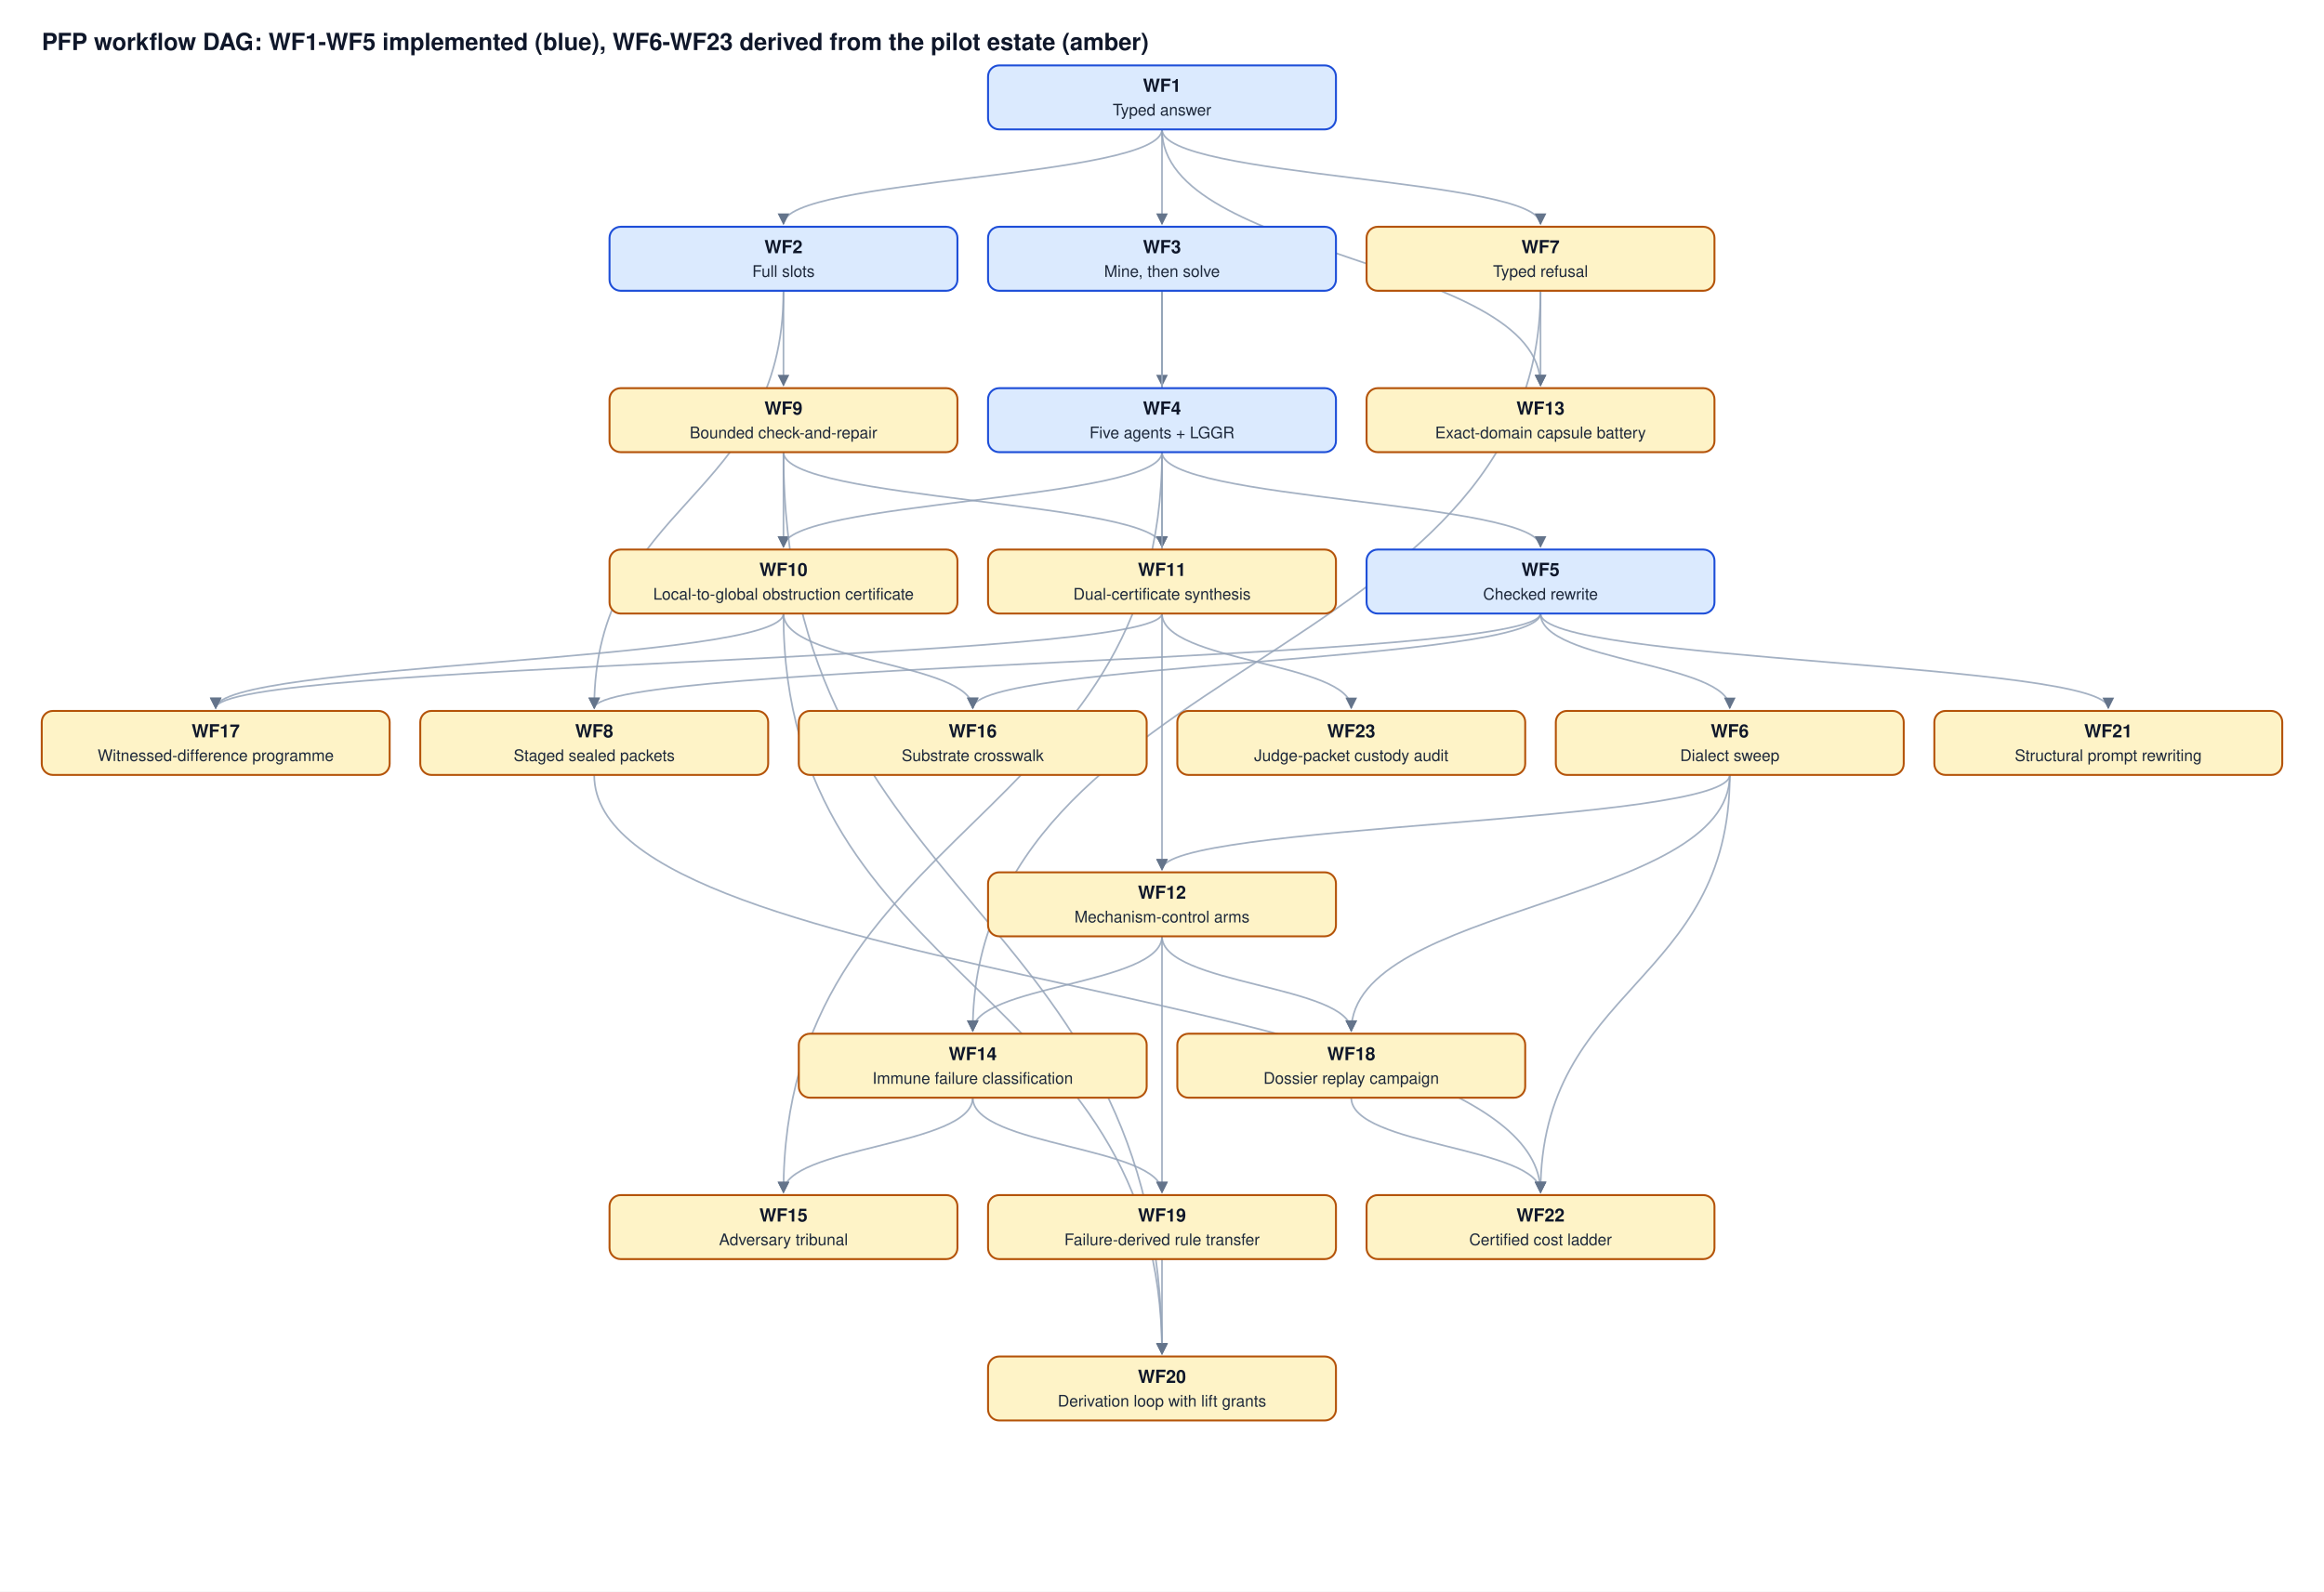
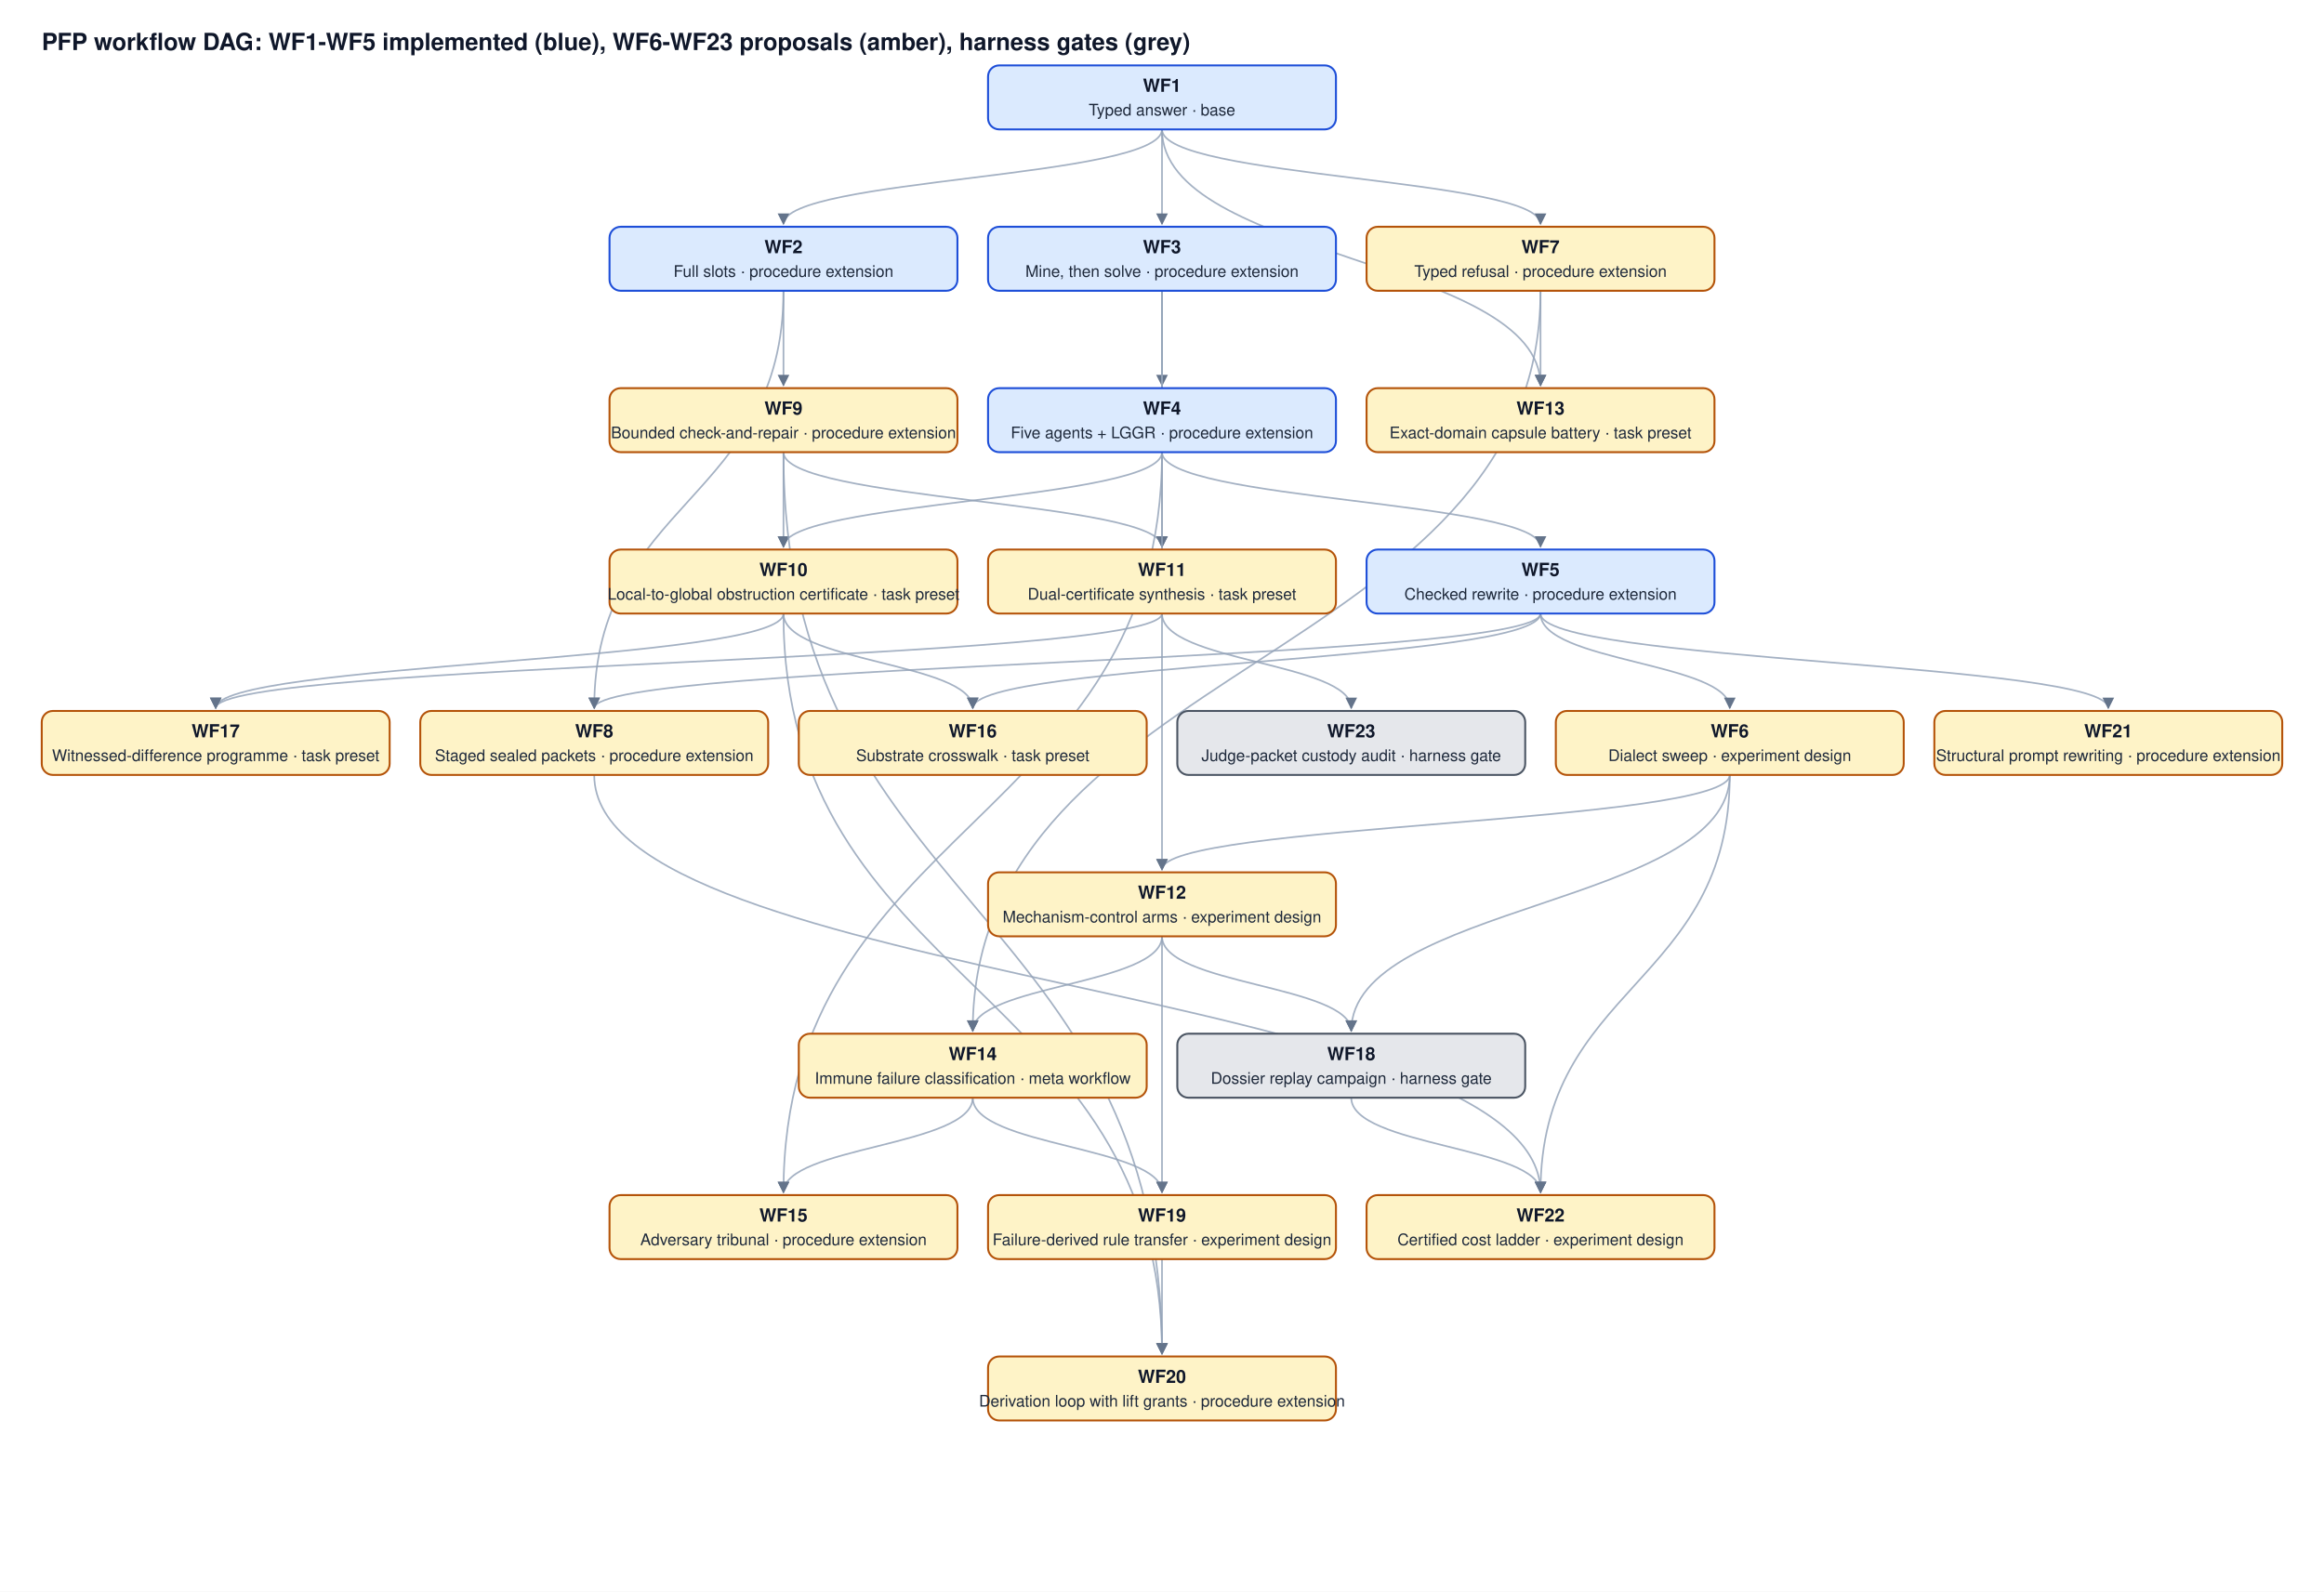
<svg xmlns="http://www.w3.org/2000/svg" viewBox="0 0 1670 1144" width="1670" height="1144" font-family="Segoe UI, Helvetica, Arial, sans-serif">
  <defs>
    <marker id="a" viewBox="0 0 10 10" refX="9" refY="5" markerWidth="7" markerHeight="7" orient="auto-start-reverse">
      <path d="M0,0L10,5L0,10z" fill="#64748b" />
    </marker>
  </defs>
  <rect width="100%" height="100%" fill="#ffffff" />
-   <text x="30" y="36" font-size="17" font-weight="600" fill="#0f172a">PFP workflow DAG: WF1-WF5 implemented (blue), WF6-WF23 derived from the pilot estate (amber)</text>
+   <text x="30" y="36" font-size="17" font-weight="600" fill="#0f172a">PFP workflow DAG: WF1-WF5 implemented (blue), WF6-WF23 proposals (amber), harness gates (grey)</text>
  <path d="M835.0,93.0 C835.0,128.0 563.0,128.0 563.0,161.0" fill="none" stroke="#94a3b8" stroke-width="1.2" stroke-opacity="0.85" marker-end="url(#a)" />
  <path d="M835.0,93.0 C835.0,128.0 835.0,128.0 835.0,161.0" fill="none" stroke="#94a3b8" stroke-width="1.2" stroke-opacity="0.85" marker-end="url(#a)" />
  <path d="M835.0,209.0 C835.0,244.0 835.0,244.0 835.0,277.0" fill="none" stroke="#94a3b8" stroke-width="1.2" stroke-opacity="0.85" marker-end="url(#a)" />
  <path d="M835.0,325.0 C835.0,360.0 1107.0,360.0 1107.0,393.0" fill="none" stroke="#94a3b8" stroke-width="1.2" stroke-opacity="0.85" marker-end="url(#a)" />
  <path d="M1107.0,441.0 C1107.0,476.0 1243.0,476.0 1243.0,509.0" fill="none" stroke="#94a3b8" stroke-width="1.2" stroke-opacity="0.85" marker-end="url(#a)" />
  <path d="M835.0,93.0 C835.0,128.0 1107.0,128.0 1107.0,161.0" fill="none" stroke="#94a3b8" stroke-width="1.2" stroke-opacity="0.85" marker-end="url(#a)" />
  <path d="M563.0,209.0 C563.0,360.0 427.0,360.0 427.0,509.0" fill="none" stroke="#94a3b8" stroke-width="1.2" stroke-opacity="0.85" marker-end="url(#a)" />
  <path d="M1107.0,441.0 C1107.0,476.0 427.0,476.0 427.0,509.0" fill="none" stroke="#94a3b8" stroke-width="1.2" stroke-opacity="0.85" marker-end="url(#a)" />
  <path d="M563.0,209.0 C563.0,244.0 563.0,244.0 563.0,277.0" fill="none" stroke="#94a3b8" stroke-width="1.2" stroke-opacity="0.85" marker-end="url(#a)" />
  <path d="M835.0,325.0 C835.0,360.0 563.0,360.0 563.0,393.0" fill="none" stroke="#94a3b8" stroke-width="1.2" stroke-opacity="0.85" marker-end="url(#a)" />
  <path d="M563.0,325.0 C563.0,360.0 563.0,360.0 563.0,393.0" fill="none" stroke="#94a3b8" stroke-width="1.2" stroke-opacity="0.85" marker-end="url(#a)" />
  <path d="M835.0,209.0 C835.0,302.0 835.0,302.0 835.0,393.0" fill="none" stroke="#94a3b8" stroke-width="1.2" stroke-opacity="0.85" marker-end="url(#a)" />
  <path d="M563.0,325.0 C563.0,360.0 835.0,360.0 835.0,393.0" fill="none" stroke="#94a3b8" stroke-width="1.2" stroke-opacity="0.85" marker-end="url(#a)" />
  <path d="M1243.0,557.0 C1243.0,592.0 835.0,592.0 835.0,625.0" fill="none" stroke="#94a3b8" stroke-width="1.2" stroke-opacity="0.85" marker-end="url(#a)" />
  <path d="M835.0,209.0 C835.0,418.0 835.0,418.0 835.0,625.0" fill="none" stroke="#94a3b8" stroke-width="1.2" stroke-opacity="0.85" marker-end="url(#a)" />
  <path d="M835.0,93.0 C835.0,186.0 1107.0,186.0 1107.0,277.0" fill="none" stroke="#94a3b8" stroke-width="1.2" stroke-opacity="0.85" marker-end="url(#a)" />
  <path d="M1107.0,209.0 C1107.0,244.0 1107.0,244.0 1107.0,277.0" fill="none" stroke="#94a3b8" stroke-width="1.2" stroke-opacity="0.85" marker-end="url(#a)" />
  <path d="M1107.0,209.0 C1107.0,476.0 699.0,476.0 699.0,741.0" fill="none" stroke="#94a3b8" stroke-width="1.2" stroke-opacity="0.85" marker-end="url(#a)" />
  <path d="M835.0,673.0 C835.0,708.0 699.0,708.0 699.0,741.0" fill="none" stroke="#94a3b8" stroke-width="1.2" stroke-opacity="0.85" marker-end="url(#a)" />
  <path d="M835.0,325.0 C835.0,592.0 563.0,592.0 563.0,857.0" fill="none" stroke="#94a3b8" stroke-width="1.2" stroke-opacity="0.85" marker-end="url(#a)" />
  <path d="M699.0,789.0 C699.0,824.0 563.0,824.0 563.0,857.0" fill="none" stroke="#94a3b8" stroke-width="1.2" stroke-opacity="0.85" marker-end="url(#a)" />
  <path d="M1107.0,441.0 C1107.0,476.0 699.0,476.0 699.0,509.0" fill="none" stroke="#94a3b8" stroke-width="1.2" stroke-opacity="0.85" marker-end="url(#a)" />
  <path d="M563.0,441.0 C563.0,476.0 699.0,476.0 699.0,509.0" fill="none" stroke="#94a3b8" stroke-width="1.2" stroke-opacity="0.85" marker-end="url(#a)" />
  <path d="M563.0,441.0 C563.0,476.0 155.0,476.0 155.0,509.0" fill="none" stroke="#94a3b8" stroke-width="1.2" stroke-opacity="0.85" marker-end="url(#a)" />
  <path d="M835.0,441.0 C835.0,476.0 155.0,476.0 155.0,509.0" fill="none" stroke="#94a3b8" stroke-width="1.2" stroke-opacity="0.85" marker-end="url(#a)" />
  <path d="M1243.0,557.0 C1243.0,650.0 971.0,650.0 971.0,741.0" fill="none" stroke="#94a3b8" stroke-width="1.2" stroke-opacity="0.85" marker-end="url(#a)" />
  <path d="M835.0,673.0 C835.0,708.0 971.0,708.0 971.0,741.0" fill="none" stroke="#94a3b8" stroke-width="1.2" stroke-opacity="0.85" marker-end="url(#a)" />
  <path d="M835.0,673.0 C835.0,766.0 835.0,766.0 835.0,857.0" fill="none" stroke="#94a3b8" stroke-width="1.2" stroke-opacity="0.85" marker-end="url(#a)" />
  <path d="M699.0,789.0 C699.0,824.0 835.0,824.0 835.0,857.0" fill="none" stroke="#94a3b8" stroke-width="1.2" stroke-opacity="0.85" marker-end="url(#a)" />
  <path d="M563.0,325.0 C563.0,650.0 835.0,650.0 835.0,973.0" fill="none" stroke="#94a3b8" stroke-width="1.2" stroke-opacity="0.85" marker-end="url(#a)" />
  <path d="M563.0,441.0 C563.0,708.0 835.0,708.0 835.0,973.0" fill="none" stroke="#94a3b8" stroke-width="1.2" stroke-opacity="0.85" marker-end="url(#a)" />
  <path d="M835.0,905.0 C835.0,940.0 835.0,940.0 835.0,973.0" fill="none" stroke="#94a3b8" stroke-width="1.2" stroke-opacity="0.85" marker-end="url(#a)" />
  <path d="M1107.0,441.0 C1107.0,476.0 1515.0,476.0 1515.0,509.0" fill="none" stroke="#94a3b8" stroke-width="1.2" stroke-opacity="0.85" marker-end="url(#a)" />
  <path d="M1243.0,557.0 C1243.0,708.0 1107.0,708.0 1107.0,857.0" fill="none" stroke="#94a3b8" stroke-width="1.2" stroke-opacity="0.85" marker-end="url(#a)" />
  <path d="M427.0,557.0 C427.0,708.0 1107.0,708.0 1107.0,857.0" fill="none" stroke="#94a3b8" stroke-width="1.2" stroke-opacity="0.85" marker-end="url(#a)" />
  <path d="M971.0,789.0 C971.0,824.0 1107.0,824.0 1107.0,857.0" fill="none" stroke="#94a3b8" stroke-width="1.2" stroke-opacity="0.85" marker-end="url(#a)" />
  <path d="M835.0,441.0 C835.0,476.0 971.0,476.0 971.0,509.0" fill="none" stroke="#94a3b8" stroke-width="1.2" stroke-opacity="0.85" marker-end="url(#a)" />
  <rect x="710.0" y="47.0" width="250" height="46" rx="8" fill="#dbeafe" stroke="#1d4ed8" stroke-width="1.4" />
  <text x="835.0" y="66.0" text-anchor="middle" font-size="13" font-weight="700" fill="#0f172a">WF1</text>
-   <text x="835.0" y="83.0" text-anchor="middle" font-size="11.5" fill="#1e293b">Typed answer</text>
+   <text x="835.0" y="83.0" text-anchor="middle" font-size="11.5" fill="#1e293b">Typed answer · base</text>
  <rect x="438.0" y="163.0" width="250" height="46" rx="8" fill="#dbeafe" stroke="#1d4ed8" stroke-width="1.4" />
  <text x="563.0" y="182.0" text-anchor="middle" font-size="13" font-weight="700" fill="#0f172a">WF2</text>
-   <text x="563.0" y="199.0" text-anchor="middle" font-size="11.5" fill="#1e293b">Full slots</text>
+   <text x="563.0" y="199.0" text-anchor="middle" font-size="11.5" fill="#1e293b">Full slots · procedure extension</text>
  <rect x="710.0" y="163.0" width="250" height="46" rx="8" fill="#dbeafe" stroke="#1d4ed8" stroke-width="1.4" />
  <text x="835.0" y="182.0" text-anchor="middle" font-size="13" font-weight="700" fill="#0f172a">WF3</text>
-   <text x="835.0" y="199.0" text-anchor="middle" font-size="11.5" fill="#1e293b">Mine, then solve</text>
+   <text x="835.0" y="199.0" text-anchor="middle" font-size="11.5" fill="#1e293b">Mine, then solve · procedure extension</text>
  <rect x="710.0" y="279.0" width="250" height="46" rx="8" fill="#dbeafe" stroke="#1d4ed8" stroke-width="1.4" />
  <text x="835.0" y="298.0" text-anchor="middle" font-size="13" font-weight="700" fill="#0f172a">WF4</text>
-   <text x="835.0" y="315.0" text-anchor="middle" font-size="11.5" fill="#1e293b">Five agents + LGGR</text>
+   <text x="835.0" y="315.0" text-anchor="middle" font-size="11.5" fill="#1e293b">Five agents + LGGR · procedure extension</text>
  <rect x="982.0" y="395.0" width="250" height="46" rx="8" fill="#dbeafe" stroke="#1d4ed8" stroke-width="1.4" />
  <text x="1107.0" y="414.0" text-anchor="middle" font-size="13" font-weight="700" fill="#0f172a">WF5</text>
-   <text x="1107.0" y="431.0" text-anchor="middle" font-size="11.5" fill="#1e293b">Checked rewrite</text>
+   <text x="1107.0" y="431.0" text-anchor="middle" font-size="11.5" fill="#1e293b">Checked rewrite · procedure extension</text>
  <rect x="1118.0" y="511.0" width="250" height="46" rx="8" fill="#fef3c7" stroke="#b45309" stroke-width="1.4" />
  <text x="1243.0" y="530.0" text-anchor="middle" font-size="13" font-weight="700" fill="#0f172a">WF6</text>
-   <text x="1243.0" y="547.0" text-anchor="middle" font-size="11.5" fill="#1e293b">Dialect sweep</text>
+   <text x="1243.0" y="547.0" text-anchor="middle" font-size="11.5" fill="#1e293b">Dialect sweep · experiment design</text>
  <rect x="982.0" y="163.0" width="250" height="46" rx="8" fill="#fef3c7" stroke="#b45309" stroke-width="1.4" />
  <text x="1107.0" y="182.0" text-anchor="middle" font-size="13" font-weight="700" fill="#0f172a">WF7</text>
-   <text x="1107.0" y="199.0" text-anchor="middle" font-size="11.5" fill="#1e293b">Typed refusal</text>
+   <text x="1107.0" y="199.0" text-anchor="middle" font-size="11.5" fill="#1e293b">Typed refusal · procedure extension</text>
  <rect x="302.0" y="511.0" width="250" height="46" rx="8" fill="#fef3c7" stroke="#b45309" stroke-width="1.4" />
  <text x="427.0" y="530.0" text-anchor="middle" font-size="13" font-weight="700" fill="#0f172a">WF8</text>
-   <text x="427.0" y="547.0" text-anchor="middle" font-size="11.5" fill="#1e293b">Staged sealed packets</text>
+   <text x="427.0" y="547.0" text-anchor="middle" font-size="11.5" fill="#1e293b">Staged sealed packets · procedure extension</text>
  <rect x="438.0" y="279.0" width="250" height="46" rx="8" fill="#fef3c7" stroke="#b45309" stroke-width="1.4" />
  <text x="563.0" y="298.0" text-anchor="middle" font-size="13" font-weight="700" fill="#0f172a">WF9</text>
-   <text x="563.0" y="315.0" text-anchor="middle" font-size="11.5" fill="#1e293b">Bounded check-and-repair</text>
+   <text x="563.0" y="315.0" text-anchor="middle" font-size="11.5" fill="#1e293b">Bounded check-and-repair · procedure extension</text>
  <rect x="438.0" y="395.0" width="250" height="46" rx="8" fill="#fef3c7" stroke="#b45309" stroke-width="1.4" />
  <text x="563.0" y="414.0" text-anchor="middle" font-size="13" font-weight="700" fill="#0f172a">WF10</text>
-   <text x="563.0" y="431.0" text-anchor="middle" font-size="11.5" fill="#1e293b">Local-to-global obstruction certificate</text>
+   <text x="563.0" y="431.0" text-anchor="middle" font-size="11.5" fill="#1e293b">Local-to-global obstruction certificate · task preset</text>
  <rect x="710.0" y="395.0" width="250" height="46" rx="8" fill="#fef3c7" stroke="#b45309" stroke-width="1.4" />
  <text x="835.0" y="414.0" text-anchor="middle" font-size="13" font-weight="700" fill="#0f172a">WF11</text>
-   <text x="835.0" y="431.0" text-anchor="middle" font-size="11.5" fill="#1e293b">Dual-certificate synthesis</text>
+   <text x="835.0" y="431.0" text-anchor="middle" font-size="11.5" fill="#1e293b">Dual-certificate synthesis · task preset</text>
  <rect x="710.0" y="627.0" width="250" height="46" rx="8" fill="#fef3c7" stroke="#b45309" stroke-width="1.4" />
  <text x="835.0" y="646.0" text-anchor="middle" font-size="13" font-weight="700" fill="#0f172a">WF12</text>
-   <text x="835.0" y="663.0" text-anchor="middle" font-size="11.5" fill="#1e293b">Mechanism-control arms</text>
+   <text x="835.0" y="663.0" text-anchor="middle" font-size="11.5" fill="#1e293b">Mechanism-control arms · experiment design</text>
  <rect x="982.0" y="279.0" width="250" height="46" rx="8" fill="#fef3c7" stroke="#b45309" stroke-width="1.4" />
  <text x="1107.0" y="298.0" text-anchor="middle" font-size="13" font-weight="700" fill="#0f172a">WF13</text>
-   <text x="1107.0" y="315.0" text-anchor="middle" font-size="11.5" fill="#1e293b">Exact-domain capsule battery</text>
+   <text x="1107.0" y="315.0" text-anchor="middle" font-size="11.5" fill="#1e293b">Exact-domain capsule battery · task preset</text>
  <rect x="574.0" y="743.0" width="250" height="46" rx="8" fill="#fef3c7" stroke="#b45309" stroke-width="1.4" />
  <text x="699.0" y="762.0" text-anchor="middle" font-size="13" font-weight="700" fill="#0f172a">WF14</text>
-   <text x="699.0" y="779.0" text-anchor="middle" font-size="11.5" fill="#1e293b">Immune failure classification</text>
+   <text x="699.0" y="779.0" text-anchor="middle" font-size="11.5" fill="#1e293b">Immune failure classification · meta workflow</text>
  <rect x="438.0" y="859.0" width="250" height="46" rx="8" fill="#fef3c7" stroke="#b45309" stroke-width="1.4" />
  <text x="563.0" y="878.0" text-anchor="middle" font-size="13" font-weight="700" fill="#0f172a">WF15</text>
-   <text x="563.0" y="895.0" text-anchor="middle" font-size="11.5" fill="#1e293b">Adversary tribunal</text>
+   <text x="563.0" y="895.0" text-anchor="middle" font-size="11.5" fill="#1e293b">Adversary tribunal · procedure extension</text>
  <rect x="574.0" y="511.0" width="250" height="46" rx="8" fill="#fef3c7" stroke="#b45309" stroke-width="1.4" />
  <text x="699.0" y="530.0" text-anchor="middle" font-size="13" font-weight="700" fill="#0f172a">WF16</text>
-   <text x="699.0" y="547.0" text-anchor="middle" font-size="11.5" fill="#1e293b">Substrate crosswalk</text>
+   <text x="699.0" y="547.0" text-anchor="middle" font-size="11.5" fill="#1e293b">Substrate crosswalk · task preset</text>
  <rect x="30.0" y="511.0" width="250" height="46" rx="8" fill="#fef3c7" stroke="#b45309" stroke-width="1.4" />
  <text x="155.0" y="530.0" text-anchor="middle" font-size="13" font-weight="700" fill="#0f172a">WF17</text>
-   <text x="155.0" y="547.0" text-anchor="middle" font-size="11.5" fill="#1e293b">Witnessed-difference programme</text>
-   <rect x="846.0" y="743.0" width="250" height="46" rx="8" fill="#fef3c7" stroke="#b45309" stroke-width="1.4" />
+   <text x="155.0" y="547.0" text-anchor="middle" font-size="11.5" fill="#1e293b">Witnessed-difference programme · task preset</text>
+   <rect x="846.0" y="743.0" width="250" height="46" rx="8" fill="#e5e7eb" stroke="#4b5563" stroke-width="1.4" />
  <text x="971.0" y="762.0" text-anchor="middle" font-size="13" font-weight="700" fill="#0f172a">WF18</text>
-   <text x="971.0" y="779.0" text-anchor="middle" font-size="11.5" fill="#1e293b">Dossier replay campaign</text>
+   <text x="971.0" y="779.0" text-anchor="middle" font-size="11.5" fill="#1e293b">Dossier replay campaign · harness gate</text>
  <rect x="710.0" y="859.0" width="250" height="46" rx="8" fill="#fef3c7" stroke="#b45309" stroke-width="1.4" />
  <text x="835.0" y="878.0" text-anchor="middle" font-size="13" font-weight="700" fill="#0f172a">WF19</text>
-   <text x="835.0" y="895.0" text-anchor="middle" font-size="11.5" fill="#1e293b">Failure-derived rule transfer</text>
+   <text x="835.0" y="895.0" text-anchor="middle" font-size="11.5" fill="#1e293b">Failure-derived rule transfer · experiment design</text>
  <rect x="710.0" y="975.0" width="250" height="46" rx="8" fill="#fef3c7" stroke="#b45309" stroke-width="1.4" />
  <text x="835.0" y="994.0" text-anchor="middle" font-size="13" font-weight="700" fill="#0f172a">WF20</text>
-   <text x="835.0" y="1011.0" text-anchor="middle" font-size="11.5" fill="#1e293b">Derivation loop with lift grants</text>
+   <text x="835.0" y="1011.0" text-anchor="middle" font-size="11.5" fill="#1e293b">Derivation loop with lift grants · procedure extension</text>
  <rect x="1390.0" y="511.0" width="250" height="46" rx="8" fill="#fef3c7" stroke="#b45309" stroke-width="1.4" />
  <text x="1515.0" y="530.0" text-anchor="middle" font-size="13" font-weight="700" fill="#0f172a">WF21</text>
-   <text x="1515.0" y="547.0" text-anchor="middle" font-size="11.5" fill="#1e293b">Structural prompt rewriting</text>
+   <text x="1515.0" y="547.0" text-anchor="middle" font-size="11.5" fill="#1e293b">Structural prompt rewriting · procedure extension</text>
  <rect x="982.0" y="859.0" width="250" height="46" rx="8" fill="#fef3c7" stroke="#b45309" stroke-width="1.4" />
  <text x="1107.0" y="878.0" text-anchor="middle" font-size="13" font-weight="700" fill="#0f172a">WF22</text>
-   <text x="1107.0" y="895.0" text-anchor="middle" font-size="11.5" fill="#1e293b">Certified cost ladder</text>
-   <rect x="846.0" y="511.0" width="250" height="46" rx="8" fill="#fef3c7" stroke="#b45309" stroke-width="1.4" />
+   <text x="1107.0" y="895.0" text-anchor="middle" font-size="11.5" fill="#1e293b">Certified cost ladder · experiment design</text>
+   <rect x="846.0" y="511.0" width="250" height="46" rx="8" fill="#e5e7eb" stroke="#4b5563" stroke-width="1.4" />
  <text x="971.0" y="530.0" text-anchor="middle" font-size="13" font-weight="700" fill="#0f172a">WF23</text>
-   <text x="971.0" y="547.0" text-anchor="middle" font-size="11.5" fill="#1e293b">Judge-packet custody audit</text>
+   <text x="971.0" y="547.0" text-anchor="middle" font-size="11.5" fill="#1e293b">Judge-packet custody audit · harness gate</text>
</svg>
